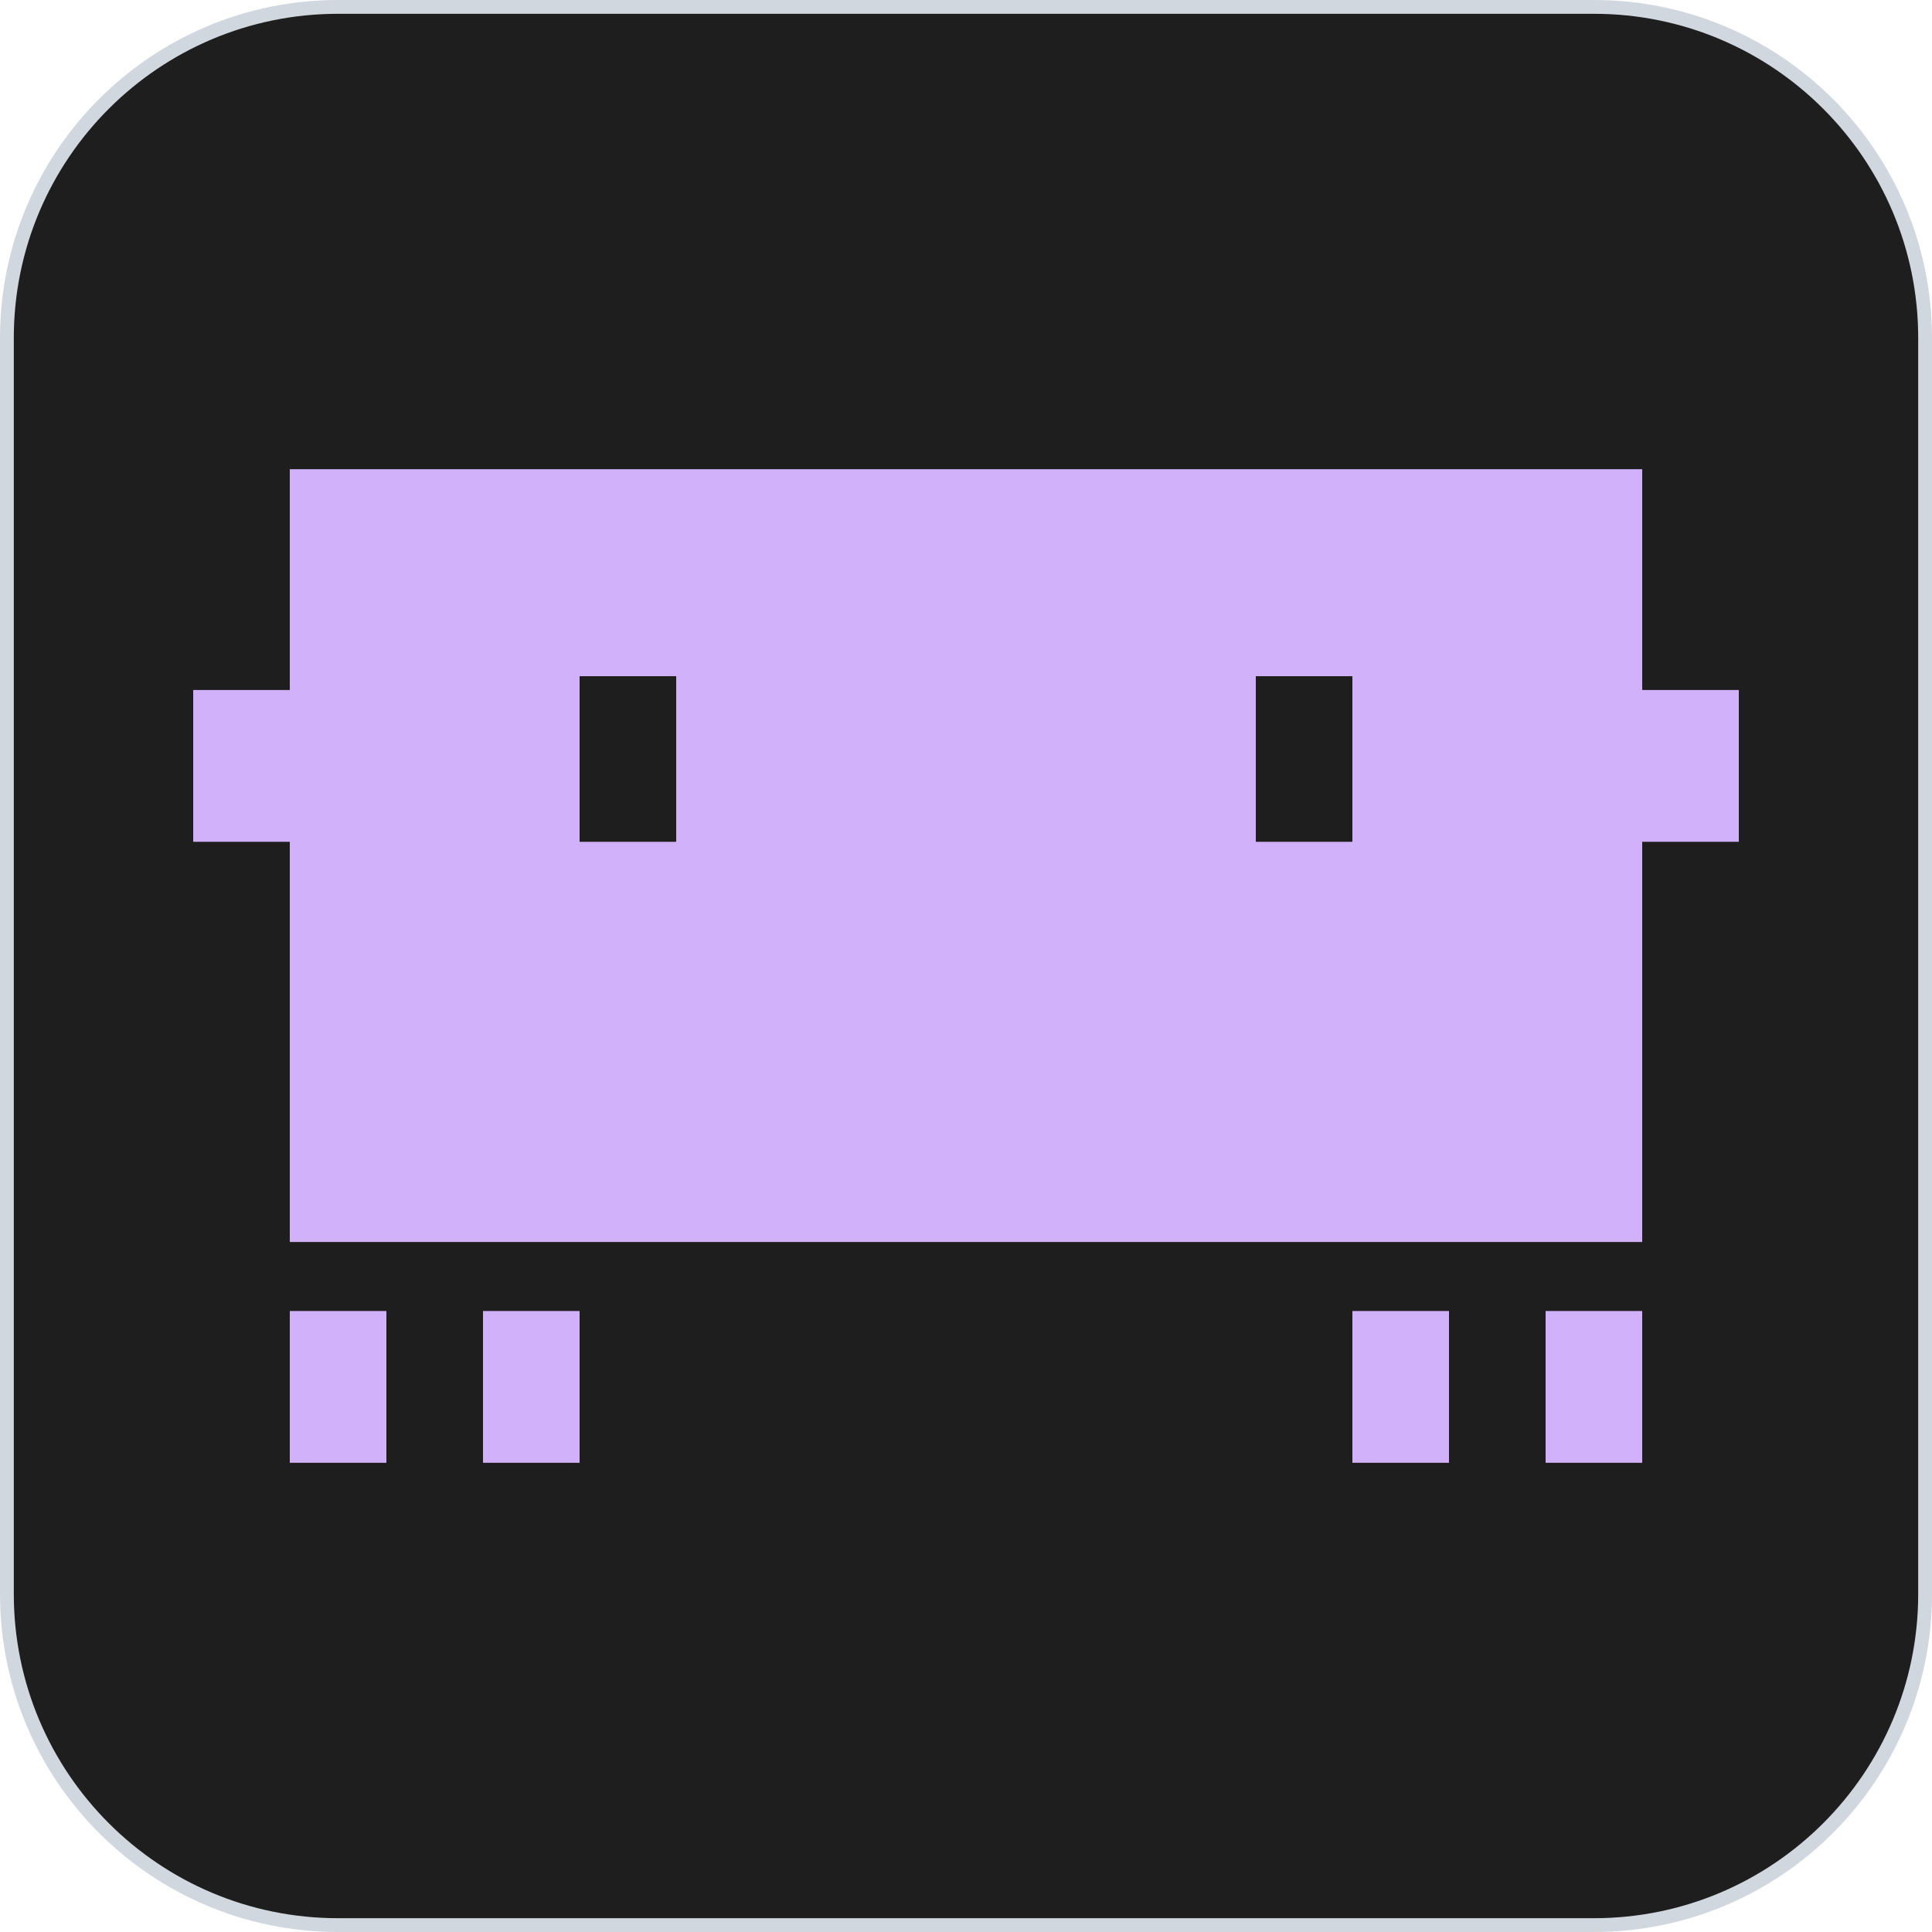
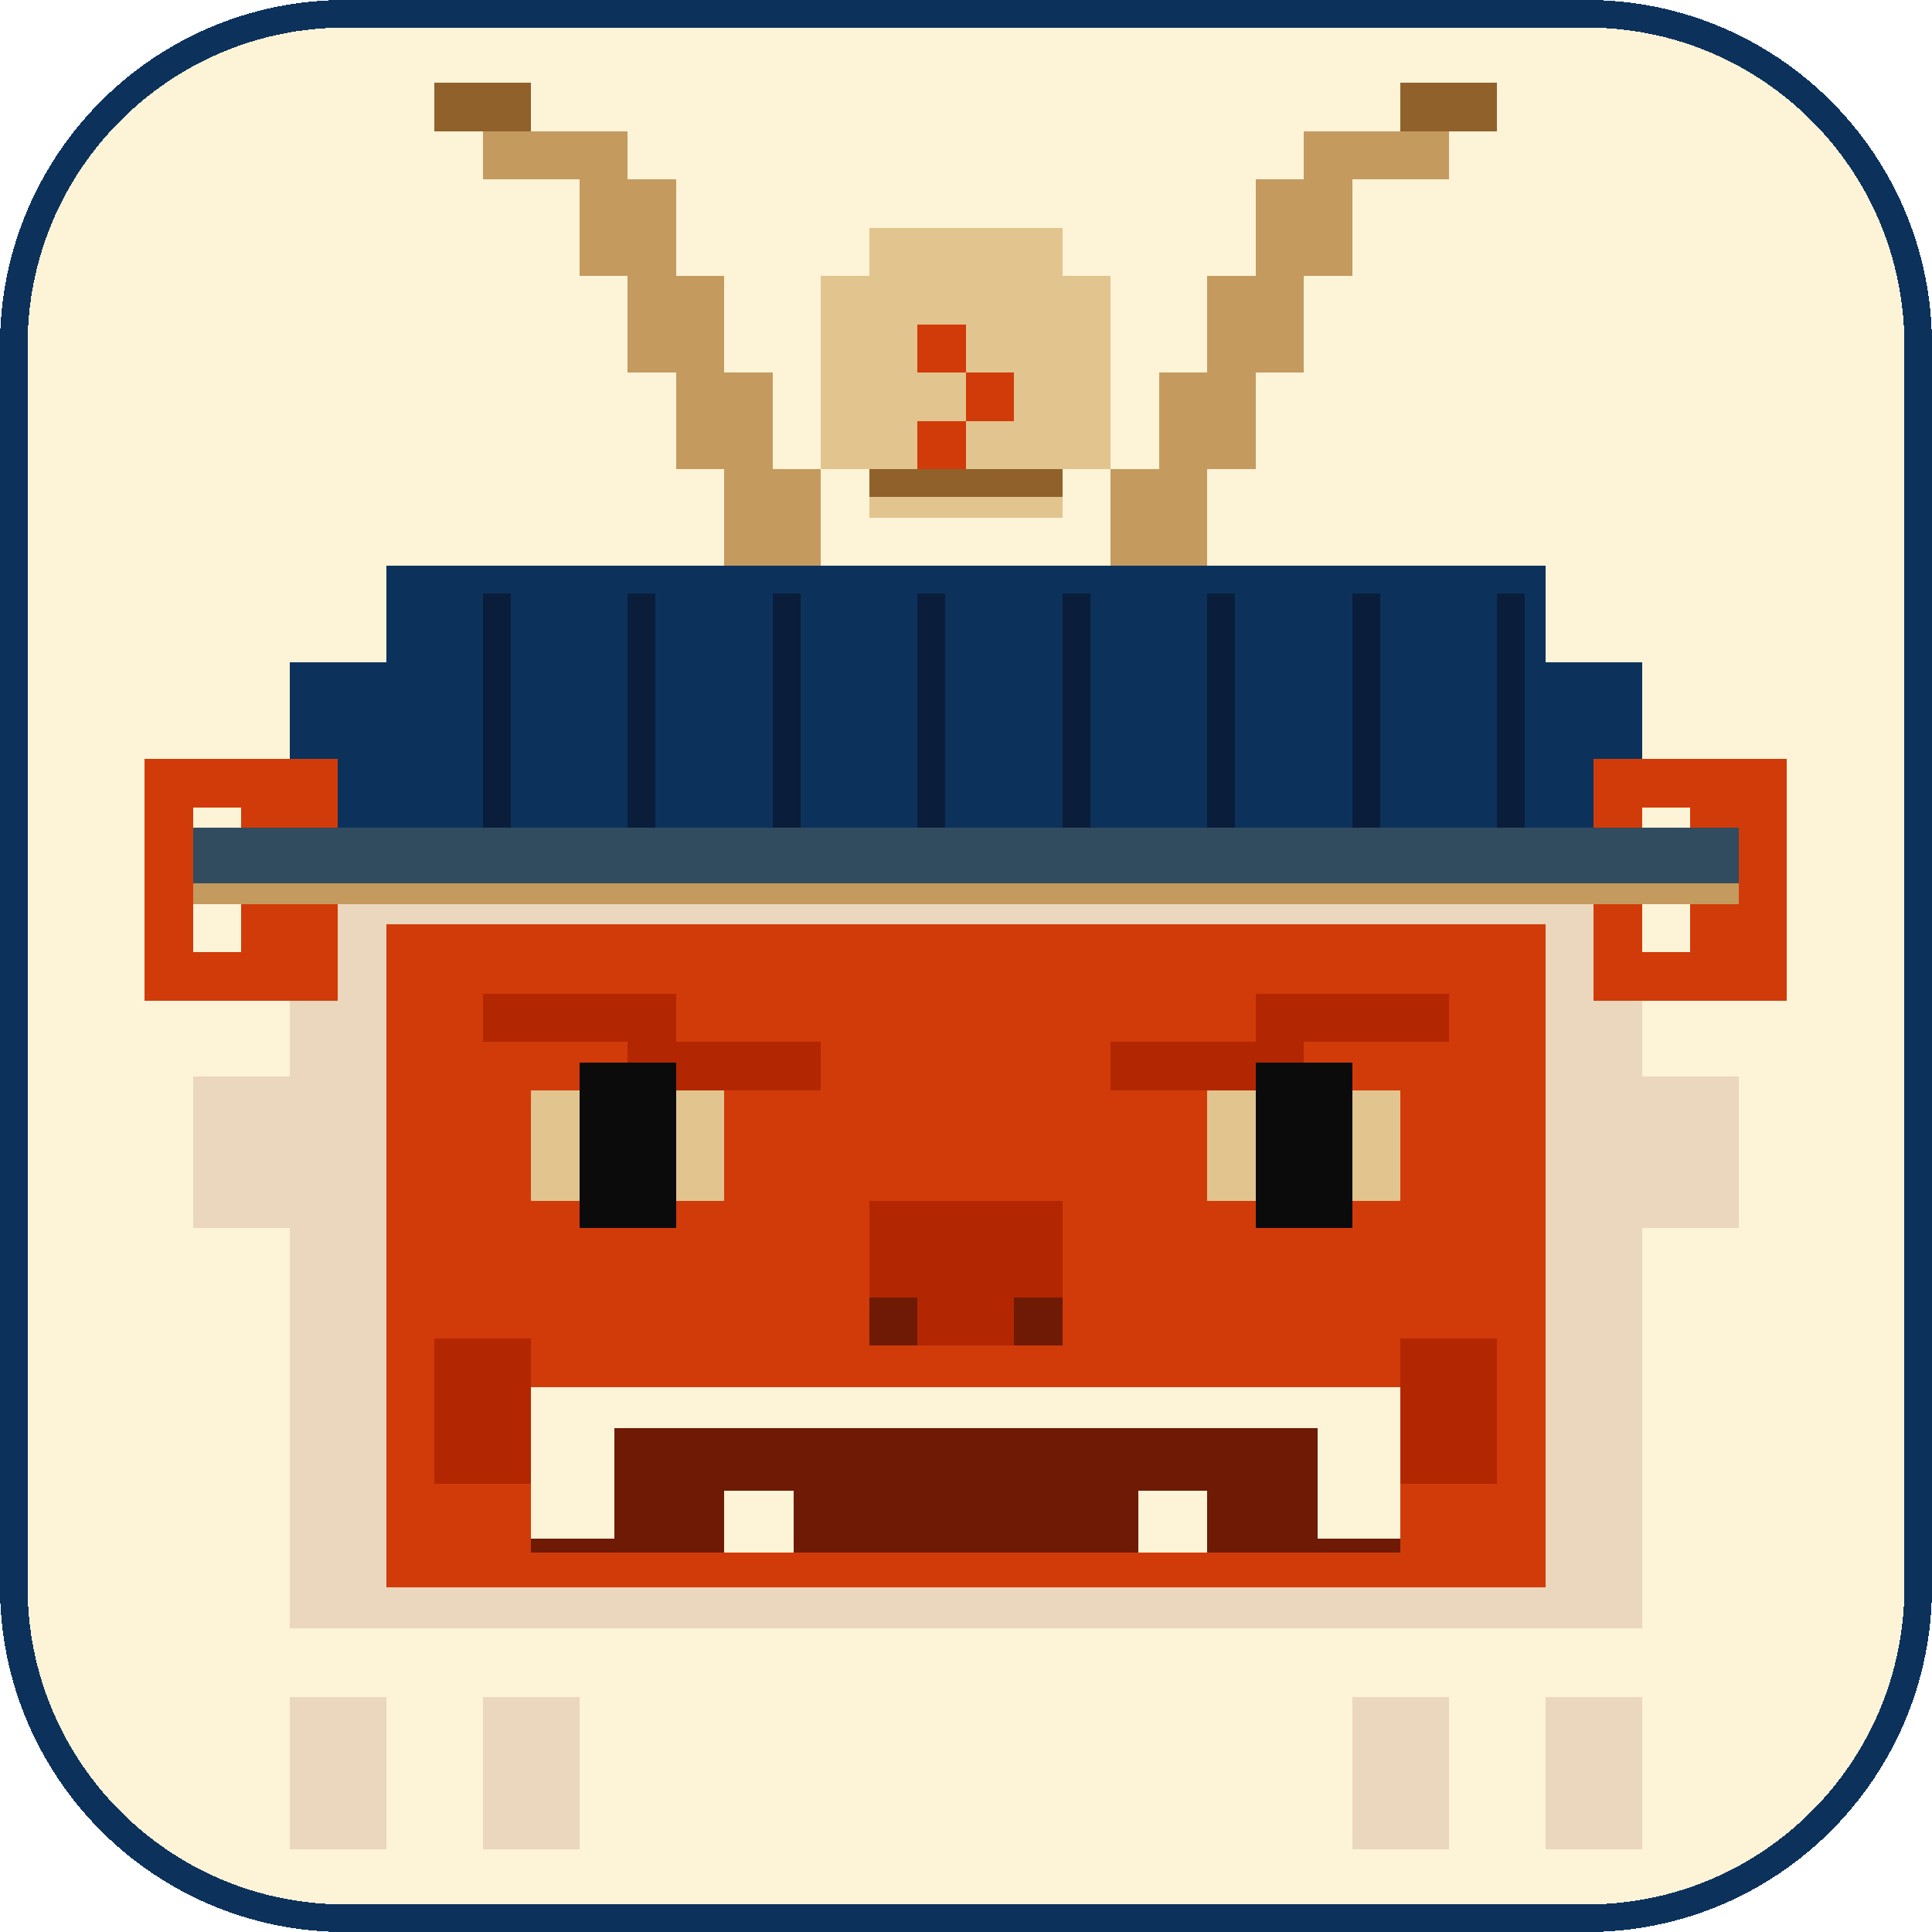
- <svg xmlns="http://www.w3.org/2000/svg" width="140" height="140" viewBox="0 0 140 140">
-   <rect x="0.5" y="0.5" width="139" height="139" rx="24" fill="#1E1E1E" stroke="#d0d7de" />
-   <rect x="21" y="34" width="98" height="56" fill="#D1B1FA" />
-   <rect x="42" y="49" width="7" height="12" fill="#1E1E1E" />
-   <rect x="91" y="49" width="7" height="12" fill="#1E1E1E" />
-   <rect x="14" y="50" width="7" height="11" fill="#D1B1FA" />
-   <rect x="119" y="50" width="7" height="11" fill="#D1B1FA" />
-   <rect x="21" y="95" width="7" height="11" fill="#D1B1FA" />
-   <rect x="35" y="95" width="7" height="11" fill="#D1B1FA" />
-   <rect x="98" y="95" width="7" height="11" fill="#D1B1FA" />
-   <rect x="112" y="95" width="7" height="11" fill="#D1B1FA" />
+ <svg xmlns="http://www.w3.org/2000/svg" width="140" height="140" viewBox="0 0 280 280" shape-rendering="crispEdges">
+   <rect x="2" y="2" width="276" height="276" rx="48" fill="#FDF3D7" stroke="#0C325C" stroke-width="4" />
+   <rect x="42" y="124" width="196" height="112" fill="#EBD7BD" />
+   <rect x="28" y="156" width="14" height="22" fill="#EBD7BD" />
+   <rect x="238" y="156" width="14" height="22" fill="#EBD7BD" />
+   <rect x="42" y="246" width="14" height="22" fill="#EBD7BD" />
+   <rect x="70" y="246" width="14" height="22" fill="#EBD7BD" />
+   <rect x="196" y="246" width="14" height="22" fill="#EBD7BD" />
+   <rect x="224" y="246" width="14" height="22" fill="#EBD7BD" />
+   <rect x="56" y="82" width="168" height="14" fill="#0C325C" />
+   <rect x="42" y="96" width="196" height="28" fill="#0C325C" />
+   <rect x="70" y="86" width="4" height="38" fill="#0A1D3A" />
+   <rect x="91" y="86" width="4" height="38" fill="#0A1D3A" />
+   <rect x="112" y="86" width="4" height="38" fill="#0A1D3A" />
+   <rect x="133" y="86" width="4" height="38" fill="#0A1D3A" />
+   <rect x="154" y="86" width="4" height="38" fill="#0A1D3A" />
+   <rect x="175" y="86" width="4" height="38" fill="#0A1D3A" />
+   <rect x="196" y="86" width="4" height="38" fill="#0A1D3A" />
+   <rect x="217" y="86" width="4" height="38" fill="#0A1D3A" />
+   <rect x="21" y="110" width="28" height="35" fill="#D13B09" />
+   <rect x="28" y="117" width="7" height="7" fill="#FDF3D7" />
+   <rect x="28" y="131" width="7" height="7" fill="#FDF3D7" />
+   <rect x="231" y="110" width="28" height="35" fill="#D13B09" />
+   <rect x="238" y="117" width="7" height="7" fill="#FDF3D7" />
+   <rect x="238" y="131" width="7" height="7" fill="#FDF3D7" />
+   <rect x="28" y="120" width="224" height="10" fill="#324C5F" />
+   <rect x="28" y="128" width="224" height="3" fill="#C49A5E" />
+   <rect x="105" y="68" width="14" height="14" fill="#C49A5E" />
+   <rect x="98" y="54" width="14" height="14" fill="#C49A5E" />
+   <rect x="91" y="40" width="14" height="14" fill="#C49A5E" />
+   <rect x="84" y="26" width="14" height="14" fill="#C49A5E" />
+   <rect x="70" y="19" width="21" height="7" fill="#C49A5E" />
+   <rect x="63" y="12" width="14" height="7" fill="#90612B" />
+   <rect x="161" y="68" width="14" height="14" fill="#C49A5E" />
+   <rect x="168" y="54" width="14" height="14" fill="#C49A5E" />
+   <rect x="175" y="40" width="14" height="14" fill="#C49A5E" />
+   <rect x="182" y="26" width="14" height="14" fill="#C49A5E" />
+   <rect x="189" y="19" width="21" height="7" fill="#C49A5E" />
+   <rect x="203" y="12" width="14" height="7" fill="#90612B" />
+   <rect x="126" y="33" width="7" height="7" fill="#E2C48E" />
+   <rect x="133" y="33" width="7" height="7" fill="#E2C48E" />
+   <rect x="140" y="33" width="7" height="7" fill="#E2C48E" />
+   <rect x="147" y="33" width="7" height="7" fill="#E2C48E" />
+   <rect x="119" y="40" width="7" height="7" fill="#E2C48E" />
+   <rect x="126" y="40" width="7" height="7" fill="#E2C48E" />
+   <rect x="133" y="40" width="7" height="7" fill="#E2C48E" />
+   <rect x="140" y="40" width="7" height="7" fill="#E2C48E" />
+   <rect x="147" y="40" width="7" height="7" fill="#E2C48E" />
+   <rect x="154" y="40" width="7" height="7" fill="#E2C48E" />
+   <rect x="119" y="47" width="7" height="7" fill="#E2C48E" />
+   <rect x="126" y="47" width="7" height="7" fill="#E2C48E" />
+   <rect x="133" y="47" width="7" height="7" fill="#E2C48E" />
+   <rect x="140" y="47" width="7" height="7" fill="#E2C48E" />
+   <rect x="147" y="47" width="7" height="7" fill="#E2C48E" />
+   <rect x="154" y="47" width="7" height="7" fill="#E2C48E" />
+   <rect x="119" y="54" width="7" height="7" fill="#E2C48E" />
+   <rect x="126" y="54" width="7" height="7" fill="#E2C48E" />
+   <rect x="133" y="54" width="7" height="7" fill="#E2C48E" />
+   <rect x="140" y="54" width="7" height="7" fill="#E2C48E" />
+   <rect x="147" y="54" width="7" height="7" fill="#E2C48E" />
+   <rect x="154" y="54" width="7" height="7" fill="#E2C48E" />
+   <rect x="119" y="61" width="7" height="7" fill="#E2C48E" />
+   <rect x="126" y="61" width="7" height="7" fill="#E2C48E" />
+   <rect x="133" y="61" width="7" height="7" fill="#E2C48E" />
+   <rect x="140" y="61" width="7" height="7" fill="#E2C48E" />
+   <rect x="147" y="61" width="7" height="7" fill="#E2C48E" />
+   <rect x="154" y="61" width="7" height="7" fill="#E2C48E" />
+   <rect x="126" y="68" width="7" height="7" fill="#E2C48E" />
+   <rect x="133" y="68" width="7" height="7" fill="#E2C48E" />
+   <rect x="140" y="68" width="7" height="7" fill="#E2C48E" />
+   <rect x="147" y="68" width="7" height="7" fill="#E2C48E" />
+   <rect x="133" y="47" width="7" height="7" fill="#D13B09" />
+   <rect x="140" y="54" width="7" height="7" fill="#D13B09" />
+   <rect x="133" y="61" width="7" height="7" fill="#D13B09" />
+   <rect x="126" y="68" width="28" height="4" fill="#90612B" />
+   <rect x="56" y="134" width="168" height="96" fill="#D13B09" />
+   <rect x="70" y="144" width="28" height="7" fill="#B22701" />
+   <rect x="91" y="151" width="28" height="7" fill="#B22701" />
+   <rect x="161" y="151" width="28" height="7" fill="#B22701" />
+   <rect x="182" y="144" width="28" height="7" fill="#B22701" />
+   <rect x="77" y="158" width="28" height="16" fill="#E2C48E" />
+   <rect x="175" y="158" width="28" height="16" fill="#E2C48E" />
+   <rect x="84" y="154" width="14" height="24" fill="#0B0B0C" />
+   <rect x="182" y="154" width="14" height="24" fill="#0B0B0C" />
+   <rect x="126" y="174" width="28" height="21" fill="#B22701" />
+   <rect x="126" y="188" width="7" height="7" fill="#6E1A05" />
+   <rect x="147" y="188" width="7" height="7" fill="#6E1A05" />
+   <rect x="77" y="201" width="126" height="24" fill="#6E1A05" />
+   <rect x="84" y="201" width="112" height="6" fill="#FDF3D7" />
+   <rect x="77" y="201" width="12" height="22" fill="#FDF3D7" />
+   <rect x="191" y="201" width="12" height="22" fill="#FDF3D7" />
+   <rect x="105" y="216" width="10" height="9" fill="#FDF3D7" />
+   <rect x="165" y="216" width="10" height="9" fill="#FDF3D7" />
+   <rect x="63" y="194" width="14" height="21" fill="#B22701" />
+   <rect x="203" y="194" width="14" height="21" fill="#B22701" />
</svg>
